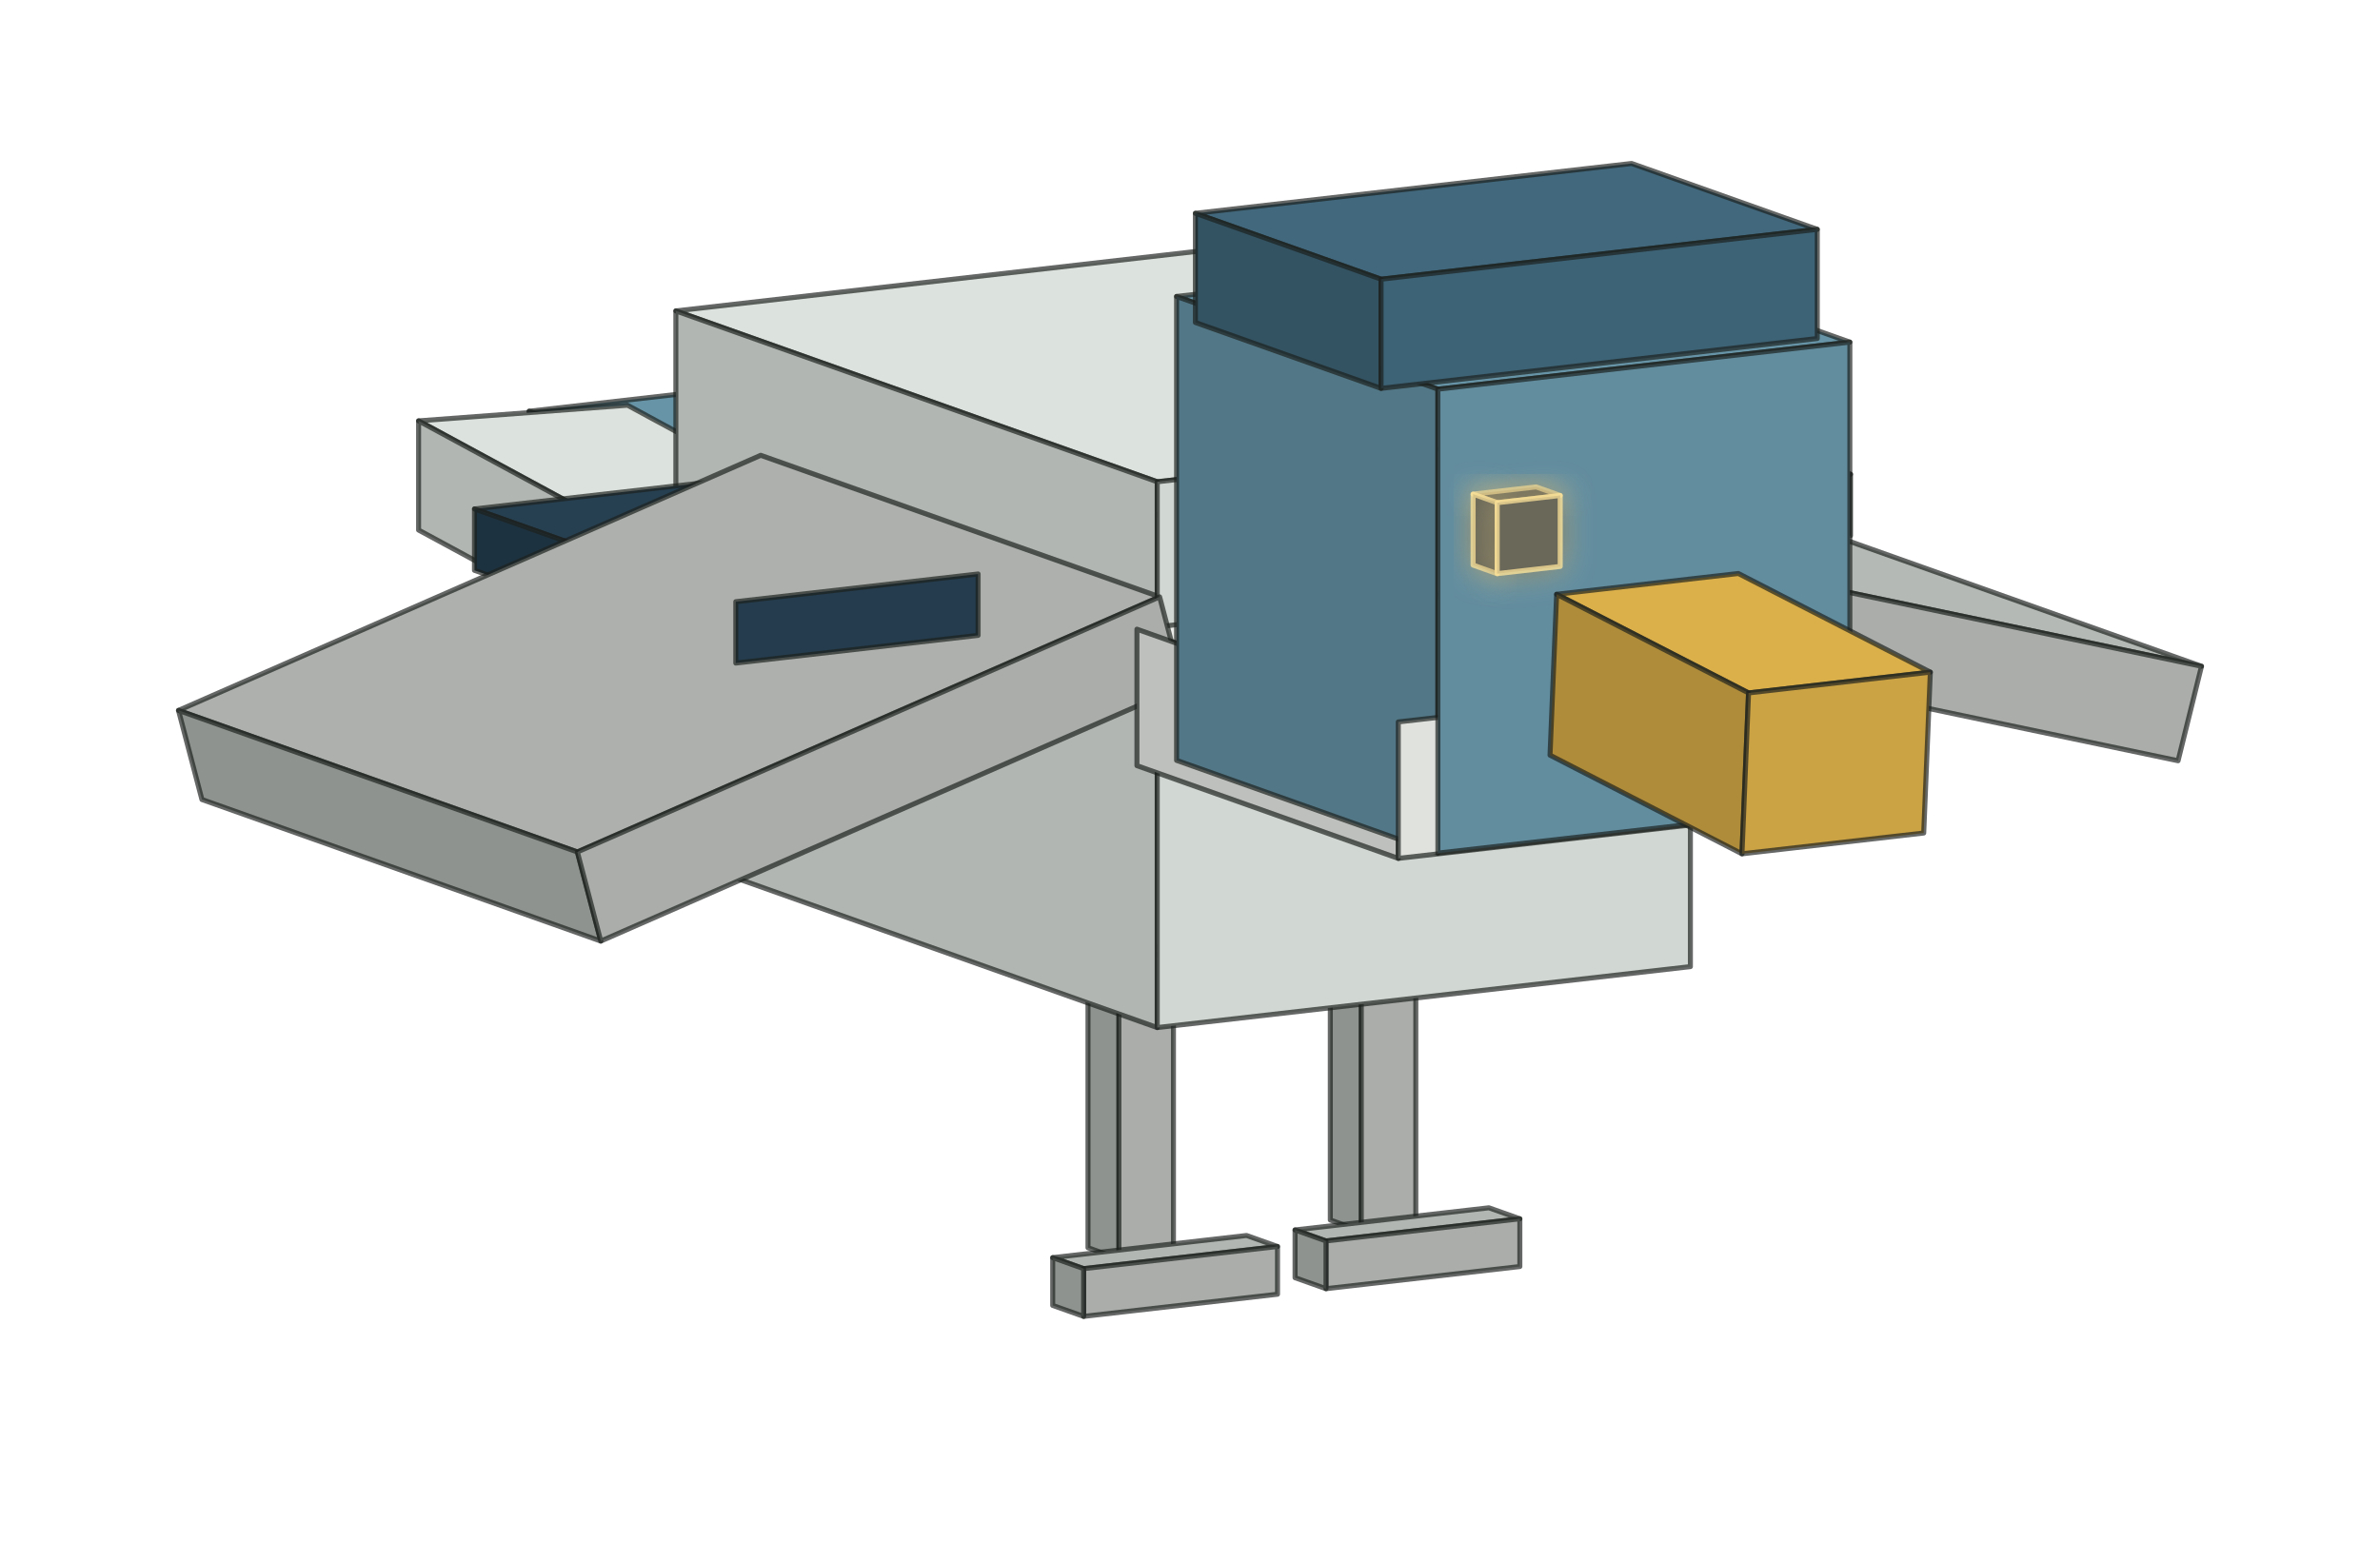
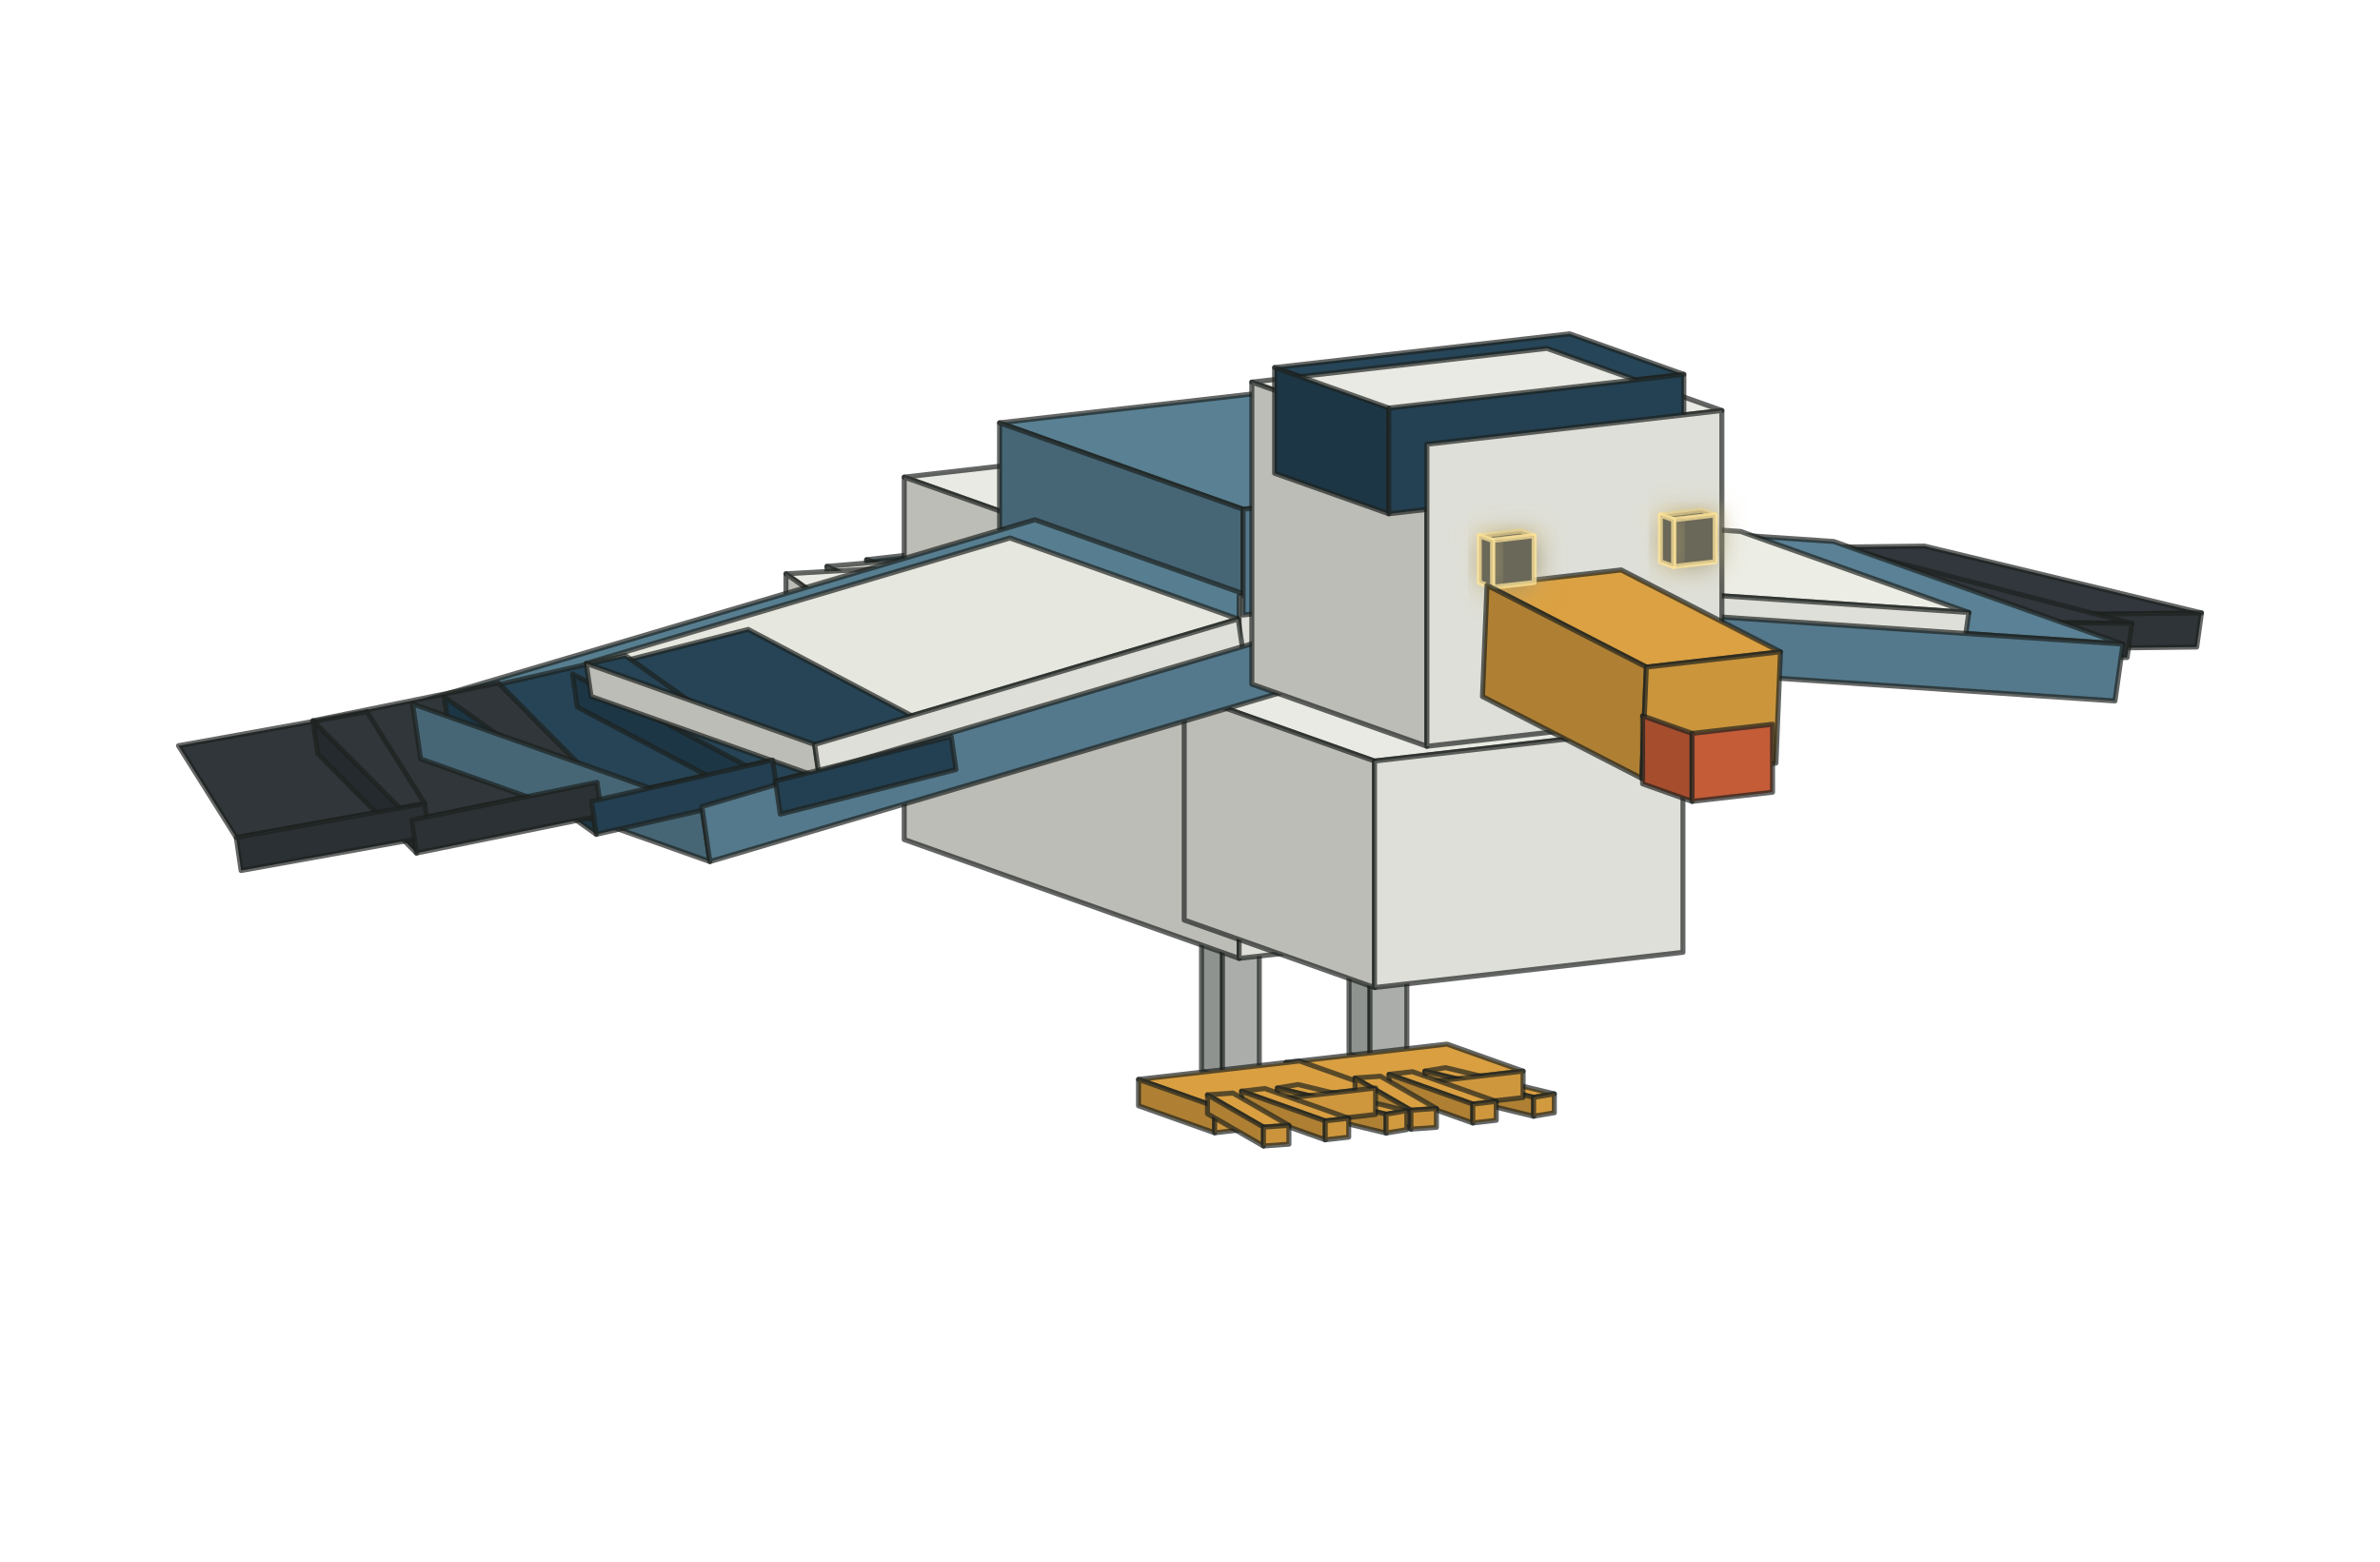
<svg xmlns="http://www.w3.org/2000/svg" width="640" height="420" viewBox="0 0 640 420" role="img" aria-labelledby="portrait-title">
  <defs>
    <filter id="portrait-glow" x="-80%" y="-80%" width="260%" height="260%">
      <feGaussianBlur stdDeviation="4" result="blur" />
      <feMerge>
        <feMergeNode in="blur" />
        <feMergeNode in="SourceGraphic" />
      </feMerge>
    </filter>
    <filter id="portrait-shadow" x="-40%" y="-80%" width="180%" height="260%">
      <feGaussianBlur stdDeviation="8" />
    </filter>
  </defs>
  <g>
-     <polygon points="347.33,132.61 220.71,100.82 173.96,108.38 300.58,140.17" fill="#dce2dd" stroke="#1c211e" stroke-opacity=".68" stroke-width="1.35" stroke-linejoin="round" vector-effect="non-scaling-stroke" />
-     <polygon points="300.58,169.53 300.58,140.17 173.96,108.38 173.96,137.74" fill="#b2b6b3" stroke="#1c211e" stroke-opacity=".68" stroke-width="1.35" stroke-linejoin="round" vector-effect="non-scaling-stroke" />
-     <polygon points="294.29,140.08 194.42,104.64 142.29,110.60 242.15,146.04" fill="#6795a7" stroke="#1c211e" stroke-opacity=".68" stroke-width="1.35" stroke-linejoin="round" vector-effect="non-scaling-stroke" />
-     <polygon points="242.15,175.40 242.15,146.04 142.29,110.60 142.29,139.96" fill="#527786" stroke="#1c211e" stroke-opacity=".68" stroke-width="1.35" stroke-linejoin="round" vector-effect="non-scaling-stroke" />
-     <polygon points="239.30,147.18 168.74,108.98 112.56,113.19 183.12,151.39" fill="#dce2dd" stroke="#1c211e" stroke-opacity=".68" stroke-width="1.35" stroke-linejoin="round" vector-effect="non-scaling-stroke" />
-     <polygon points="183.12,180.74 183.12,151.39 112.56,113.19 112.56,142.55" fill="#b2b6b3" stroke="#1c211e" stroke-opacity=".68" stroke-width="1.35" stroke-linejoin="round" vector-effect="non-scaling-stroke" />
-     <polygon points="347.33,161.97 347.33,132.61 300.58,140.17 300.58,169.53" fill="#d4dad5" stroke="#1c211e" stroke-opacity=".68" stroke-width="1.35" stroke-linejoin="round" vector-effect="non-scaling-stroke" />
-     <polygon points="294.29,169.44 294.29,140.08 242.15,146.04 242.15,175.40" fill="#628d9f" stroke="#1c211e" stroke-opacity=".68" stroke-width="1.35" stroke-linejoin="round" vector-effect="non-scaling-stroke" />
-     <polygon points="592.00,179.19 484.74,141.12 328.17,108.32 435.43,146.39" fill="#b5b9b5" stroke="#1c211e" stroke-opacity=".68" stroke-width="1.35" stroke-linejoin="round" vector-effect="non-scaling-stroke" />
-     <polygon points="497.62,127.54 427.35,102.60 362.18,110.05 432.45,135.00" fill="#264051" stroke="#1c211e" stroke-opacity=".68" stroke-width="1.35" stroke-linejoin="round" vector-effect="non-scaling-stroke" />
-     <polygon points="239.30,176.53 239.30,147.18 183.12,151.39 183.12,180.74" fill="#ced3cf" stroke="#1c211e" stroke-opacity=".68" stroke-width="1.35" stroke-linejoin="round" vector-effect="non-scaling-stroke" />
-     <polygon points="432.45,151.51 432.45,135.00 362.18,110.05 362.18,126.57" fill="#1d3240" stroke="#1c211e" stroke-opacity=".68" stroke-width="1.35" stroke-linejoin="round" vector-effect="non-scaling-stroke" />
-     <polygon points="429.13,171.80 435.43,146.39 328.17,108.32 321.87,133.73" fill="#8f938f" stroke="#1c211e" stroke-opacity=".68" stroke-width="1.35" stroke-linejoin="round" vector-effect="non-scaling-stroke" />
-     <polygon points="497.62,144.06 497.62,127.54 432.45,135.00 432.45,151.51" fill="#243c4d" stroke="#1c211e" stroke-opacity=".68" stroke-width="1.35" stroke-linejoin="round" vector-effect="non-scaling-stroke" />
-     <polygon points="366.06,331.07 366.06,250.34 357.73,247.39 357.73,328.12" fill="#8f938f" stroke="#1c211e" stroke-opacity=".68" stroke-width="1.35" stroke-linejoin="round" vector-effect="non-scaling-stroke" />
-     <polygon points="380.72,329.40 380.72,248.66 366.06,250.34 366.06,331.07" fill="#aaadaa" stroke="#1c211e" stroke-opacity=".68" stroke-width="1.35" stroke-linejoin="round" vector-effect="non-scaling-stroke" />
-     <polygon points="408.70,327.79 400.38,324.83 348.25,330.79 356.57,333.75" fill="#b2b6b2" stroke="#1c211e" stroke-opacity=".68" stroke-width="1.35" stroke-linejoin="round" vector-effect="non-scaling-stroke" />
-     <polygon points="380.72,248.66 372.40,245.71 357.73,247.39 366.06,250.34" fill="#b2b6b2" stroke="#1c211e" stroke-opacity=".68" stroke-width="1.35" stroke-linejoin="round" vector-effect="non-scaling-stroke" />
-     <polygon points="408.70,340.63 408.70,327.79 356.57,333.75 356.57,346.59" fill="#aaadaa" stroke="#1c211e" stroke-opacity=".68" stroke-width="1.35" stroke-linejoin="round" vector-effect="non-scaling-stroke" />
-     <polygon points="356.57,346.59 356.57,333.75 348.25,330.79 348.25,343.64" fill="#8f938f" stroke="#1c211e" stroke-opacity=".68" stroke-width="1.35" stroke-linejoin="round" vector-effect="non-scaling-stroke" />
-     <polygon points="454.56,113.18 325.11,67.23 181.74,83.62 311.19,129.57" fill="#dce2dd" stroke="#1c211e" stroke-opacity=".68" stroke-width="1.35" stroke-linejoin="round" vector-effect="non-scaling-stroke" />
-     <polygon points="585.70,204.60 592.00,179.19 435.43,146.39 429.13,171.80" fill="#aaadaa" stroke="#1c211e" stroke-opacity=".68" stroke-width="1.35" stroke-linejoin="round" vector-effect="non-scaling-stroke" />
-     <polygon points="300.89,338.53 300.89,257.79 292.57,254.84 292.57,335.57" fill="#8f938f" stroke="#1c211e" stroke-opacity=".68" stroke-width="1.35" stroke-linejoin="round" vector-effect="non-scaling-stroke" />
-     <polygon points="315.55,336.85 315.55,256.12 300.89,257.79 300.89,338.53" fill="#aaadaa" stroke="#1c211e" stroke-opacity=".68" stroke-width="1.35" stroke-linejoin="round" vector-effect="non-scaling-stroke" />
-     <polygon points="343.53,335.24 335.21,332.28 283.08,338.24 291.40,341.20" fill="#b2b6b2" stroke="#1c211e" stroke-opacity=".68" stroke-width="1.35" stroke-linejoin="round" vector-effect="non-scaling-stroke" />
-     <polygon points="315.55,256.12 307.23,253.16 292.57,254.84 300.89,257.79" fill="#b2b6b2" stroke="#1c211e" stroke-opacity=".68" stroke-width="1.35" stroke-linejoin="round" vector-effect="non-scaling-stroke" />
-     <polygon points="311.19,276.36 311.19,129.57 181.74,83.62 181.74,230.41" fill="#b2b6b3" stroke="#1c211e" stroke-opacity=".68" stroke-width="1.35" stroke-linejoin="round" vector-effect="non-scaling-stroke" />
-     <polygon points="343.53,348.08 343.53,335.24 291.40,341.20 291.40,354.04" fill="#aaadaa" stroke="#1c211e" stroke-opacity=".68" stroke-width="1.35" stroke-linejoin="round" vector-effect="non-scaling-stroke" />
-     <polygon points="291.40,354.04 291.40,341.20 283.08,338.24 283.08,351.09" fill="#8f938f" stroke="#1c211e" stroke-opacity=".68" stroke-width="1.35" stroke-linejoin="round" vector-effect="non-scaling-stroke" />
-     <polygon points="263.02,154.37 192.75,129.42 127.59,136.88 197.86,161.82" fill="#264051" stroke="#1c211e" stroke-opacity=".68" stroke-width="1.35" stroke-linejoin="round" vector-effect="non-scaling-stroke" />
-     <polygon points="197.86,178.33 197.86,161.82 127.59,136.88 127.59,153.39" fill="#1d3240" stroke="#1c211e" stroke-opacity=".68" stroke-width="1.35" stroke-linejoin="round" vector-effect="non-scaling-stroke" />
-     <polygon points="311.83,160.52 204.57,122.45 48.00,191.06 155.26,229.13" fill="#adb0ad" stroke="#1c211e" stroke-opacity=".68" stroke-width="1.35" stroke-linejoin="round" vector-effect="non-scaling-stroke" />
-     <polygon points="454.56,259.97 454.56,113.18 311.19,129.57 311.19,276.36" fill="#d1d7d2" stroke="#1c211e" stroke-opacity=".68" stroke-width="1.35" stroke-linejoin="round" vector-effect="non-scaling-stroke" />
-     <polygon points="161.56,253.10 155.26,229.13 48.00,191.06 54.30,215.03" fill="#8f938f" stroke="#1c211e" stroke-opacity=".68" stroke-width="1.35" stroke-linejoin="round" vector-effect="non-scaling-stroke" />
-     <polygon points="263.02,170.88 263.02,154.37 197.86,161.82 197.86,178.33" fill="#243c4d" stroke="#1c211e" stroke-opacity=".68" stroke-width="1.35" stroke-linejoin="round" vector-effect="non-scaling-stroke" />
-     <polygon points="493.31,180.75 423.03,155.81 305.73,169.22 376.01,194.16" fill="#eaede9" stroke="#1c211e" stroke-opacity=".68" stroke-width="1.35" stroke-linejoin="round" vector-effect="non-scaling-stroke" />
-     <polygon points="318.13,184.49 311.83,160.52 155.26,229.13 161.56,253.10" fill="#aaadaa" stroke="#1c211e" stroke-opacity=".68" stroke-width="1.35" stroke-linejoin="round" vector-effect="non-scaling-stroke" />
-     <polygon points="376.01,230.86 376.01,194.16 305.73,169.22 305.73,205.92" fill="#bdc0bc" stroke="#1c211e" stroke-opacity=".68" stroke-width="1.35" stroke-linejoin="round" vector-effect="non-scaling-stroke" />
-     <polygon points="497.44,92.01 427.17,67.07 316.39,79.73 386.66,104.67" fill="#6795a7" stroke="#1c211e" stroke-opacity=".68" stroke-width="1.35" stroke-linejoin="round" vector-effect="non-scaling-stroke" />
-     <polygon points="488.68,61.68 438.75,43.96 321.45,57.37 371.38,75.09" fill="#41687c" stroke="#1c211e" stroke-opacity=".68" stroke-width="1.35" stroke-linejoin="round" vector-effect="non-scaling-stroke" />
-     <polygon points="386.66,229.44 386.66,104.67 316.39,79.73 316.39,204.50" fill="#527786" stroke="#1c211e" stroke-opacity=".68" stroke-width="1.35" stroke-linejoin="round" vector-effect="non-scaling-stroke" />
-     <polygon points="493.31,217.45 493.31,180.75 376.01,194.16 376.01,230.86" fill="#dfe2dd" stroke="#1c211e" stroke-opacity=".68" stroke-width="1.35" stroke-linejoin="round" vector-effect="non-scaling-stroke" />
-     <polygon points="371.38,104.45 371.38,75.09 321.45,57.37 321.45,86.73" fill="#335363" stroke="#1c211e" stroke-opacity=".68" stroke-width="1.35" stroke-linejoin="round" vector-effect="non-scaling-stroke" />
-     <polygon points="487.97,125.44 481.50,123.14 464.56,125.08 471.03,127.37" fill="#6b6858" stroke="#ffe59a" stroke-opacity=".74" stroke-width="1.35" stroke-linejoin="round" vector-effect="non-scaling-stroke" filter="url(#portrait-glow)" />
-     <polygon points="471.03,146.45 471.03,127.37 464.56,125.08 464.56,144.16" fill="#6b6858" stroke="#ffe59a" stroke-opacity=".74" stroke-width="1.35" stroke-linejoin="round" vector-effect="non-scaling-stroke" filter="url(#portrait-glow)" />
-     <polygon points="487.97,144.52 487.97,125.44 471.03,127.37 471.03,146.45" fill="#6b6858" stroke="#ffe59a" stroke-opacity=".74" stroke-width="1.35" stroke-linejoin="round" vector-effect="non-scaling-stroke" filter="url(#portrait-glow)" />
-     <polygon points="488.68,91.04 488.68,61.68 371.38,75.09 371.38,104.45" fill="#3d6376" stroke="#1c211e" stroke-opacity=".68" stroke-width="1.35" stroke-linejoin="round" vector-effect="non-scaling-stroke" />
-     <polygon points="497.44,216.78 497.44,92.01 386.66,104.67 386.66,229.44" fill="#628d9f" stroke="#1c211e" stroke-opacity=".68" stroke-width="1.35" stroke-linejoin="round" vector-effect="non-scaling-stroke" />
-     <polygon points="419.55,133.26 413.08,130.96 396.13,132.90 402.61,135.20" fill="#6b6858" stroke="#ffe59a" stroke-opacity=".74" stroke-width="1.35" stroke-linejoin="round" vector-effect="non-scaling-stroke" filter="url(#portrait-glow)" />
-     <polygon points="402.61,154.28 402.61,135.20 396.13,132.90 396.13,151.98" fill="#6b6858" stroke="#ffe59a" stroke-opacity=".74" stroke-width="1.35" stroke-linejoin="round" vector-effect="non-scaling-stroke" filter="url(#portrait-glow)" />
-     <polygon points="419.55,152.34 419.55,133.26 402.61,135.20 402.61,154.28" fill="#6b6858" stroke="#ffe59a" stroke-opacity=".74" stroke-width="1.35" stroke-linejoin="round" vector-effect="non-scaling-stroke" filter="url(#portrait-glow)" />
-     <polygon points="519.08,180.77 467.46,154.24 418.59,159.83 470.20,186.36" fill="#dbaf4a" stroke="#1c211e" stroke-opacity=".68" stroke-width="1.35" stroke-linejoin="round" vector-effect="non-scaling-stroke" />
-     <polygon points="468.43,229.63 470.20,186.36 418.59,159.83 416.81,203.10" fill="#af8c3a" stroke="#1c211e" stroke-opacity=".68" stroke-width="1.35" stroke-linejoin="round" vector-effect="non-scaling-stroke" />
-     <polygon points="517.30,224.04 519.08,180.77 470.20,186.36 468.43,229.63" fill="#cba244" stroke="#1c211e" stroke-opacity=".68" stroke-width="1.35" stroke-linejoin="round" vector-effect="non-scaling-stroke" />
+     <polygon points="592.00,164.84 517.51,146.87 484.88,147.26 559.36,165.23" fill="#31373c" stroke="#1c211e" stroke-opacity=".68" stroke-width="1.35" stroke-linejoin="round" vector-effect="non-scaling-stroke" />
+     <polygon points="558.07,174.40 559.36,165.23 484.88,147.26 483.58,156.43" fill="#252a2e" stroke="#1c211e" stroke-opacity=".68" stroke-width="1.35" stroke-linejoin="round" vector-effect="non-scaling-stroke" />
+     <polygon points="590.71,174.01 592.00,164.84 559.36,165.23 558.07,174.40" fill="#2f3439" stroke="#1c211e" stroke-opacity=".68" stroke-width="1.35" stroke-linejoin="round" vector-effect="non-scaling-stroke" />
+     <polygon points="573.29,167.67 493.62,147.03 457.92,146.65 537.60,167.29" fill="#31373c" stroke="#1c211e" stroke-opacity=".68" stroke-width="1.35" stroke-linejoin="round" vector-effect="non-scaling-stroke" />
+     <polygon points="536.30,176.46 537.60,167.29 457.92,146.65 456.63,155.82" fill="#252a2e" stroke="#1c211e" stroke-opacity=".68" stroke-width="1.35" stroke-linejoin="round" vector-effect="non-scaling-stroke" />
+     <polygon points="364.94,161.02 290.96,145.22 265.32,150.09 339.30,165.89" fill="#e9eae3" stroke="#1c211e" stroke-opacity=".68" stroke-width="1.35" stroke-linejoin="round" vector-effect="non-scaling-stroke" />
+     <polygon points="345.77,164.91 276.78,146.10 248.43,150.32 317.42,169.13" fill="#e9eae3" stroke="#1c211e" stroke-opacity=".68" stroke-width="1.35" stroke-linejoin="round" vector-effect="non-scaling-stroke" />
+     <polygon points="339.30,177.06 339.30,165.89 265.32,150.09 265.32,161.26" fill="#bdbdb7" stroke="#1c211e" stroke-opacity=".68" stroke-width="1.35" stroke-linejoin="round" vector-effect="non-scaling-stroke" />
+     <polygon points="553.42,170.42 470.67,147.25 432.13,146.12 514.89,169.29" fill="#274659" stroke="#1c211e" stroke-opacity=".68" stroke-width="1.35" stroke-linejoin="round" vector-effect="non-scaling-stroke" />
+     <polygon points="572.00,176.84 573.29,167.67 537.60,167.29 536.30,176.46" fill="#2f3439" stroke="#1c211e" stroke-opacity=".68" stroke-width="1.35" stroke-linejoin="round" vector-effect="non-scaling-stroke" />
+     <polygon points="317.42,180.30 317.42,169.13 248.43,150.32 248.43,161.49" fill="#bdbdb7" stroke="#1c211e" stroke-opacity=".68" stroke-width="1.35" stroke-linejoin="round" vector-effect="non-scaling-stroke" />
+     <polygon points="325.10,168.82 263.69,147.03 233.04,150.53 294.44,172.33" fill="#598093" stroke="#1c211e" stroke-opacity=".68" stroke-width="1.35" stroke-linejoin="round" vector-effect="non-scaling-stroke" />
+     <polygon points="294.44,183.50 294.44,172.33 233.04,150.53 233.04,161.70" fill="#466676" stroke="#1c211e" stroke-opacity=".68" stroke-width="1.35" stroke-linejoin="round" vector-effect="non-scaling-stroke" />
+     <polygon points="299.70,171.16 254.89,149.58 222.38,152.32 267.19,173.90" fill="#e9eae3" stroke="#1c211e" stroke-opacity=".68" stroke-width="1.35" stroke-linejoin="round" vector-effect="non-scaling-stroke" />
+     <polygon points="513.59,178.46 514.89,169.29 432.13,146.12 430.84,155.29" fill="#1d3645" stroke="#1c211e" stroke-opacity=".68" stroke-width="1.35" stroke-linejoin="round" vector-effect="non-scaling-stroke" />
+     <polygon points="267.19,185.07 267.19,173.90 222.38,152.32 222.38,163.49" fill="#bdbdb7" stroke="#1c211e" stroke-opacity=".68" stroke-width="1.35" stroke-linejoin="round" vector-effect="non-scaling-stroke" />
+     <polygon points="364.94,172.19 364.94,161.02 339.30,165.89 339.30,177.06" fill="#e2e3dc" stroke="#1c211e" stroke-opacity=".68" stroke-width="1.35" stroke-linejoin="round" vector-effect="non-scaling-stroke" />
+     <polygon points="274.66,173.28 245.26,152.39 211.35,154.32 240.75,175.22" fill="#e9eae3" stroke="#1c211e" stroke-opacity=".68" stroke-width="1.35" stroke-linejoin="round" vector-effect="non-scaling-stroke" />
+     <polygon points="240.75,186.39 240.75,175.22 211.35,154.32 211.35,165.49" fill="#bdbdb7" stroke="#1c211e" stroke-opacity=".68" stroke-width="1.35" stroke-linejoin="round" vector-effect="non-scaling-stroke" />
+     <polygon points="532.30,173.07 448.72,147.57 407.60,145.68 491.18,171.18" fill="#274659" stroke="#1c211e" stroke-opacity=".68" stroke-width="1.35" stroke-linejoin="round" vector-effect="non-scaling-stroke" />
+     <polygon points="345.77,176.08 345.77,164.91 317.42,169.13 317.42,180.30" fill="#e0e1da" stroke="#1c211e" stroke-opacity=".68" stroke-width="1.35" stroke-linejoin="round" vector-effect="non-scaling-stroke" />
+     <polygon points="552.13,179.59 553.42,170.42 514.89,169.29 513.59,178.46" fill="#244254" stroke="#1c211e" stroke-opacity=".68" stroke-width="1.35" stroke-linejoin="round" vector-effect="non-scaling-stroke" />
+     <polygon points="489.88,180.35 491.18,171.18 407.60,145.68 406.30,154.85" fill="#1d3645" stroke="#1c211e" stroke-opacity=".68" stroke-width="1.35" stroke-linejoin="round" vector-effect="non-scaling-stroke" />
+     <polygon points="570.89,173.23 493.11,145.63 325.79,134.35 403.56,161.95" fill="#5a8195" stroke="#1c211e" stroke-opacity=".68" stroke-width="1.35" stroke-linejoin="round" vector-effect="non-scaling-stroke" />
+     <polygon points="325.10,179.99 325.10,168.82 294.44,172.33 294.44,183.50" fill="#54798c" stroke="#1c211e" stroke-opacity=".68" stroke-width="1.35" stroke-linejoin="round" vector-effect="non-scaling-stroke" />
+     <polygon points="529.44,164.73 468.04,142.93 354.11,135.25 415.52,157.04" fill="#ecede5" stroke="#1c211e" stroke-opacity=".68" stroke-width="1.35" stroke-linejoin="round" vector-effect="non-scaling-stroke" />
+     <polygon points="299.70,182.33 299.70,171.16 267.19,173.90 267.19,185.07" fill="#dbdcd5" stroke="#1c211e" stroke-opacity=".68" stroke-width="1.35" stroke-linejoin="round" vector-effect="non-scaling-stroke" />
+     <polygon points="274.66,184.45 274.66,173.28 240.75,175.22 240.75,186.39" fill="#d8d9d2" stroke="#1c211e" stroke-opacity=".68" stroke-width="1.35" stroke-linejoin="round" vector-effect="non-scaling-stroke" />
+     <polygon points="531.00,182.24 532.30,173.07 491.18,171.18 489.88,180.35" fill="#244254" stroke="#1c211e" stroke-opacity=".68" stroke-width="1.35" stroke-linejoin="round" vector-effect="non-scaling-stroke" />
+     <polygon points="414.22,166.21 415.52,157.04 354.11,135.25 352.82,144.42" fill="#bdbdb7" stroke="#1c211e" stroke-opacity=".68" stroke-width="1.35" stroke-linejoin="round" vector-effect="non-scaling-stroke" />
+     <polygon points="401.41,177.24 403.56,161.95 325.79,134.35 323.63,149.63" fill="#466676" stroke="#1c211e" stroke-opacity=".68" stroke-width="1.35" stroke-linejoin="round" vector-effect="non-scaling-stroke" />
+     <polygon points="368.40,285.43 368.40,236.70 362.77,234.70 362.77,283.44" fill="#8f938f" stroke="#1c211e" stroke-opacity=".68" stroke-width="1.35" stroke-linejoin="round" vector-effect="non-scaling-stroke" />
+     <polygon points="378.31,284.30 378.31,235.56 368.40,236.70 368.40,285.43" fill="#aaadaa" stroke="#1c211e" stroke-opacity=".68" stroke-width="1.35" stroke-linejoin="round" vector-effect="non-scaling-stroke" />
+     <polygon points="378.31,235.56 372.68,233.56 362.77,234.70 368.40,236.70" fill="#b2b6b2" stroke="#1c211e" stroke-opacity=".68" stroke-width="1.35" stroke-linejoin="round" vector-effect="non-scaling-stroke" />
+     <polygon points="409.57,288.08 389.11,280.81 345.83,285.76 366.30,293.02" fill="#d99f41" stroke="#1c211e" stroke-opacity=".68" stroke-width="1.35" stroke-linejoin="round" vector-effect="non-scaling-stroke" />
+     <polygon points="528.15,173.89 529.44,164.73 415.52,157.04 414.22,166.21" fill="#dedfd8" stroke="#1c211e" stroke-opacity=".68" stroke-width="1.35" stroke-linejoin="round" vector-effect="non-scaling-stroke" />
+     <polygon points="417.97,294.19 388.72,287.14 383.15,288.08 412.40,295.13" fill="#d99f41" stroke="#1c211e" stroke-opacity=".68" stroke-width="1.35" stroke-linejoin="round" vector-effect="non-scaling-stroke" />
+     <polygon points="437.79,148.32 347.73,116.36 243.15,128.32 333.21,160.28" fill="#e9eae3" stroke="#1c211e" stroke-opacity=".68" stroke-width="1.35" stroke-linejoin="round" vector-effect="non-scaling-stroke" />
+     <polygon points="366.30,300.13 366.30,293.02 345.83,285.76 345.83,292.87" fill="#af8033" stroke="#1c211e" stroke-opacity=".68" stroke-width="1.35" stroke-linejoin="round" vector-effect="non-scaling-stroke" />
+     <polygon points="412.40,300.21 412.40,295.13 383.15,288.08 383.15,293.16" fill="#af8033" stroke="#1c211e" stroke-opacity=".68" stroke-width="1.35" stroke-linejoin="round" vector-effect="non-scaling-stroke" />
+     <polygon points="568.73,188.52 570.89,173.23 403.56,161.95 401.41,177.24" fill="#54798c" stroke="#1c211e" stroke-opacity=".68" stroke-width="1.35" stroke-linejoin="round" vector-effect="non-scaling-stroke" />
+     <polygon points="409.57,295.18 409.57,288.08 366.30,293.02 366.30,300.13" fill="#cf973d" stroke="#1c211e" stroke-opacity=".68" stroke-width="1.35" stroke-linejoin="round" vector-effect="non-scaling-stroke" />
+     <polygon points="402.35,296.22 379.84,288.23 373.52,288.95 396.04,296.94" fill="#d99f41" stroke="#1c211e" stroke-opacity=".68" stroke-width="1.35" stroke-linejoin="round" vector-effect="non-scaling-stroke" />
+     <polygon points="328.73,289.97 328.73,241.23 323.10,239.23 323.10,287.97" fill="#8f938f" stroke="#1c211e" stroke-opacity=".68" stroke-width="1.35" stroke-linejoin="round" vector-effect="non-scaling-stroke" />
+     <polygon points="396.04,302.02 396.04,296.94 373.52,288.95 373.52,294.02" fill="#af8033" stroke="#1c211e" stroke-opacity=".68" stroke-width="1.35" stroke-linejoin="round" vector-effect="non-scaling-stroke" />
+     <polygon points="338.64,288.84 338.64,240.10 328.73,241.23 328.73,289.97" fill="#aaadaa" stroke="#1c211e" stroke-opacity=".68" stroke-width="1.35" stroke-linejoin="round" vector-effect="non-scaling-stroke" />
+     <polygon points="338.64,240.10 333.02,238.10 323.10,239.23 328.73,241.23" fill="#b2b6b2" stroke="#1c211e" stroke-opacity=".68" stroke-width="1.35" stroke-linejoin="round" vector-effect="non-scaling-stroke" />
+     <polygon points="369.91,292.61 349.44,285.35 306.16,290.30 326.63,297.56" fill="#d99f41" stroke="#1c211e" stroke-opacity=".68" stroke-width="1.35" stroke-linejoin="round" vector-effect="non-scaling-stroke" />
+     <polygon points="386.26,298.12 371.22,289.45 364.37,289.93 379.41,298.60" fill="#d99f41" stroke="#1c211e" stroke-opacity=".68" stroke-width="1.35" stroke-linejoin="round" vector-effect="non-scaling-stroke" />
+     <polygon points="379.41,303.68 379.41,298.60 364.37,289.93 364.37,295.01" fill="#af8033" stroke="#1c211e" stroke-opacity=".68" stroke-width="1.35" stroke-linejoin="round" vector-effect="non-scaling-stroke" />
+     <polygon points="424.44,126.66 358.94,103.41 268.79,113.72 334.28,136.97" fill="#598093" stroke="#1c211e" stroke-opacity=".68" stroke-width="1.35" stroke-linejoin="round" vector-effect="non-scaling-stroke" />
+     <polygon points="417.97,299.27 417.97,294.19 412.40,295.13 412.40,300.21" fill="#d29a3e" stroke="#1c211e" stroke-opacity=".68" stroke-width="1.35" stroke-linejoin="round" vector-effect="non-scaling-stroke" />
+     <polygon points="333.21,257.76 333.21,160.28 243.15,128.32 243.15,225.79" fill="#bdbdb7" stroke="#1c211e" stroke-opacity=".68" stroke-width="1.35" stroke-linejoin="round" vector-effect="non-scaling-stroke" />
+     <polygon points="378.30,298.73 349.05,291.68 343.48,292.62 372.73,299.67" fill="#d99f41" stroke="#1c211e" stroke-opacity=".68" stroke-width="1.35" stroke-linejoin="round" vector-effect="non-scaling-stroke" />
+     <polygon points="326.63,304.67 326.63,297.56 306.16,290.30 306.16,297.40" fill="#af8033" stroke="#1c211e" stroke-opacity=".68" stroke-width="1.35" stroke-linejoin="round" vector-effect="non-scaling-stroke" />
+     <polygon points="372.73,304.74 372.73,299.67 343.48,292.62 343.48,297.69" fill="#af8033" stroke="#1c211e" stroke-opacity=".68" stroke-width="1.35" stroke-linejoin="round" vector-effect="non-scaling-stroke" />
+     <polygon points="402.35,301.29 402.35,296.22 396.04,296.94 396.04,302.02" fill="#cf973d" stroke="#1c211e" stroke-opacity=".68" stroke-width="1.35" stroke-linejoin="round" vector-effect="non-scaling-stroke" />
+     <polygon points="369.91,299.72 369.91,292.61 326.63,297.56 326.63,304.67" fill="#cf973d" stroke="#1c211e" stroke-opacity=".68" stroke-width="1.35" stroke-linejoin="round" vector-effect="non-scaling-stroke" />
+     <polygon points="362.68,300.75 340.17,292.76 333.86,293.48 356.37,301.47" fill="#d99f41" stroke="#1c211e" stroke-opacity=".68" stroke-width="1.35" stroke-linejoin="round" vector-effect="non-scaling-stroke" />
+     <polygon points="356.37,306.55 356.37,301.47 333.86,293.48 333.86,298.56" fill="#af8033" stroke="#1c211e" stroke-opacity=".68" stroke-width="1.35" stroke-linejoin="round" vector-effect="non-scaling-stroke" />
+     <polygon points="386.26,303.20 386.26,298.12 379.41,298.60 379.41,303.68" fill="#cb943c" stroke="#1c211e" stroke-opacity=".68" stroke-width="1.35" stroke-linejoin="round" vector-effect="non-scaling-stroke" />
+     <polygon points="346.60,302.66 331.55,293.98 324.70,294.46 339.75,303.14" fill="#d99f41" stroke="#1c211e" stroke-opacity=".68" stroke-width="1.35" stroke-linejoin="round" vector-effect="non-scaling-stroke" />
+     <polygon points="339.75,308.22 339.75,303.14 324.70,294.46 324.70,299.54" fill="#af8033" stroke="#1c211e" stroke-opacity=".68" stroke-width="1.35" stroke-linejoin="round" vector-effect="non-scaling-stroke" />
+     <polygon points="334.28,165.40 334.28,136.97 268.79,113.72 268.79,142.15" fill="#466676" stroke="#1c211e" stroke-opacity=".68" stroke-width="1.35" stroke-linejoin="round" vector-effect="non-scaling-stroke" />
+     <polygon points="378.30,303.81 378.30,298.73 372.73,299.67 372.73,304.74" fill="#d29a3e" stroke="#1c211e" stroke-opacity=".68" stroke-width="1.35" stroke-linejoin="round" vector-effect="non-scaling-stroke" />
+     <polygon points="362.68,305.83 362.68,300.75 356.37,301.47 356.37,306.55" fill="#cf973d" stroke="#1c211e" stroke-opacity=".68" stroke-width="1.35" stroke-linejoin="round" vector-effect="non-scaling-stroke" />
+     <polygon points="356.06,167.39 278.28,139.78 110.95,189.32 188.73,216.93" fill="#577e90" stroke="#1c211e" stroke-opacity=".68" stroke-width="1.35" stroke-linejoin="round" vector-effect="non-scaling-stroke" />
+     <polygon points="332.97,166.48 271.57,144.69 157.64,178.42 219.05,200.22" fill="#e6e7df" stroke="#1c211e" stroke-opacity=".68" stroke-width="1.35" stroke-linejoin="round" vector-effect="non-scaling-stroke" />
+     <polygon points="346.60,307.73 346.60,302.66 339.75,303.14 339.75,308.22" fill="#cb943c" stroke="#1c211e" stroke-opacity=".68" stroke-width="1.35" stroke-linejoin="round" vector-effect="non-scaling-stroke" />
+     <polygon points="115.50,225.00 99.95,200.30 98.66,191.42 114.20,216.13" fill="#2f353a" stroke="#1c211e" stroke-opacity=".68" stroke-width="1.35" stroke-linejoin="round" vector-effect="non-scaling-stroke" />
+     <polygon points="255.78,198.10 201.18,169.28 153.94,181.28 208.53,210.09" fill="#264456" stroke="#1c211e" stroke-opacity=".68" stroke-width="1.35" stroke-linejoin="round" vector-effect="non-scaling-stroke" />
+     <polygon points="207.76,204.40 168.15,176.30 119.45,187.41 159.06,215.51" fill="#264456" stroke="#1c211e" stroke-opacity=".68" stroke-width="1.35" stroke-linejoin="round" vector-effect="non-scaling-stroke" />
+     <polygon points="160.55,210.41 134.00,183.69 84.16,193.84 110.71,220.56" fill="#30363a" stroke="#1c211e" stroke-opacity=".68" stroke-width="1.35" stroke-linejoin="round" vector-effect="non-scaling-stroke" />
+     <polygon points="114.20,216.13 98.66,191.42 48.00,200.56 63.54,225.26" fill="#30363a" stroke="#1c211e" stroke-opacity=".68" stroke-width="1.35" stroke-linejoin="round" vector-effect="non-scaling-stroke" />
+     <polygon points="112.00,229.43 110.71,220.56 84.16,193.84 85.45,202.72" fill="#252a2e" stroke="#1c211e" stroke-opacity=".68" stroke-width="1.35" stroke-linejoin="round" vector-effect="non-scaling-stroke" />
+     <polygon points="160.35,224.39 159.06,215.51 119.45,187.41 120.74,196.28" fill="#1d3645" stroke="#1c211e" stroke-opacity=".68" stroke-width="1.35" stroke-linejoin="round" vector-effect="non-scaling-stroke" />
+     <polygon points="437.79,245.80 437.79,148.32 333.21,160.28 333.21,257.76" fill="#dedfd8" stroke="#1c211e" stroke-opacity=".68" stroke-width="1.35" stroke-linejoin="round" vector-effect="non-scaling-stroke" />
+     <polygon points="209.83,218.97 208.53,210.09 153.94,181.28 155.23,190.15" fill="#1d3645" stroke="#1c211e" stroke-opacity=".68" stroke-width="1.35" stroke-linejoin="round" vector-effect="non-scaling-stroke" />
+     <polygon points="424.44,155.09 424.44,126.66 334.28,136.97 334.28,165.40" fill="#54798c" stroke="#1c211e" stroke-opacity=".68" stroke-width="1.35" stroke-linejoin="round" vector-effect="non-scaling-stroke" />
+     <polygon points="452.56,195.19 401.39,177.03 318.44,186.52 369.61,204.68" fill="#e9eae3" stroke="#1c211e" stroke-opacity=".68" stroke-width="1.35" stroke-linejoin="round" vector-effect="non-scaling-stroke" />
+     <polygon points="220.34,209.09 219.05,200.22 157.64,178.42 158.94,187.30" fill="#bdbdb7" stroke="#1c211e" stroke-opacity=".68" stroke-width="1.35" stroke-linejoin="round" vector-effect="non-scaling-stroke" />
+     <polygon points="369.61,265.60 369.61,204.68 318.44,186.52 318.44,247.44" fill="#bdbdb7" stroke="#1c211e" stroke-opacity=".68" stroke-width="1.35" stroke-linejoin="round" vector-effect="non-scaling-stroke" />
+     <polygon points="190.89,231.72 188.73,216.93 110.95,189.32 113.11,204.11" fill="#466676" stroke="#1c211e" stroke-opacity=".68" stroke-width="1.35" stroke-linejoin="round" vector-effect="non-scaling-stroke" />
+     <polygon points="334.26,175.36 332.97,166.48 219.05,200.22 220.34,209.09" fill="#dedfd8" stroke="#1c211e" stroke-opacity=".68" stroke-width="1.35" stroke-linejoin="round" vector-effect="non-scaling-stroke" />
+     <polygon points="115.50,225.00 114.20,216.13 63.54,225.26 64.84,234.13" fill="#2b3034" stroke="#1c211e" stroke-opacity=".68" stroke-width="1.35" stroke-linejoin="round" vector-effect="non-scaling-stroke" />
+     <polygon points="452.56,256.12 452.56,195.19 369.61,204.68 369.61,265.60" fill="#dedfd8" stroke="#1c211e" stroke-opacity=".68" stroke-width="1.35" stroke-linejoin="round" vector-effect="non-scaling-stroke" />
+     <polygon points="452.80,100.68 422.10,89.78 342.76,98.86 373.46,109.75" fill="#264558" stroke="#1c211e" stroke-opacity=".68" stroke-width="1.35" stroke-linejoin="round" vector-effect="non-scaling-stroke" />
+     <polygon points="463.03,110.41 415.96,93.70 336.62,102.77 383.70,119.48" fill="#e9eae3" stroke="#1c211e" stroke-opacity=".68" stroke-width="1.35" stroke-linejoin="round" vector-effect="non-scaling-stroke" />
+     <polygon points="161.84,219.28 160.55,210.41 110.71,220.56 112.00,229.43" fill="#2c3135" stroke="#1c211e" stroke-opacity=".68" stroke-width="1.35" stroke-linejoin="round" vector-effect="non-scaling-stroke" />
+     <polygon points="209.05,213.28 207.76,204.40 159.06,215.51 160.35,224.39" fill="#233f51" stroke="#1c211e" stroke-opacity=".68" stroke-width="1.35" stroke-linejoin="round" vector-effect="non-scaling-stroke" />
+     <polygon points="358.21,182.18 356.06,167.39 188.73,216.93 190.89,231.72" fill="#54798c" stroke="#1c211e" stroke-opacity=".68" stroke-width="1.35" stroke-linejoin="round" vector-effect="non-scaling-stroke" />
+     <polygon points="257.07,206.97 255.78,198.10 208.53,210.09 209.83,218.97" fill="#234052" stroke="#1c211e" stroke-opacity=".68" stroke-width="1.35" stroke-linejoin="round" vector-effect="non-scaling-stroke" />
+     <polygon points="383.70,200.71 383.70,119.48 336.62,102.77 336.62,184.00" fill="#bdbdb7" stroke="#1c211e" stroke-opacity=".68" stroke-width="1.35" stroke-linejoin="round" vector-effect="non-scaling-stroke" />
+     <polygon points="373.46,138.18 373.46,109.75 342.76,98.86 342.76,127.29" fill="#1d3645" stroke="#1c211e" stroke-opacity=".68" stroke-width="1.35" stroke-linejoin="round" vector-effect="non-scaling-stroke" />
+     <polygon points="452.80,129.11 452.80,100.68 373.46,109.75 373.46,138.18" fill="#244153" stroke="#1c211e" stroke-opacity=".68" stroke-width="1.35" stroke-linejoin="round" vector-effect="non-scaling-stroke" />
+     <polygon points="463.03,191.64 463.03,110.41 383.70,119.48 383.70,200.71" fill="#dedfd8" stroke="#1c211e" stroke-opacity=".68" stroke-width="1.35" stroke-linejoin="round" vector-effect="non-scaling-stroke" />
+     <polygon points="461.23,138.50 457.65,137.23 446.47,138.51 450.05,139.78" fill="#6b6858" stroke="#ffe59a" stroke-opacity=".74" stroke-width="1.35" stroke-linejoin="round" vector-effect="non-scaling-stroke" filter="url(#portrait-glow)" />
+     <polygon points="461.23,151.09 461.23,138.50 450.05,139.78 450.05,152.37" fill="#6b6858" stroke="#ffe59a" stroke-opacity=".74" stroke-width="1.35" stroke-linejoin="round" vector-effect="non-scaling-stroke" filter="url(#portrait-glow)" />
+     <polygon points="450.05,152.37 450.05,139.78 446.47,138.51 446.47,151.10" fill="#6b6858" stroke="#ffe59a" stroke-opacity=".74" stroke-width="1.35" stroke-linejoin="round" vector-effect="non-scaling-stroke" filter="url(#portrait-glow)" />
+     <polygon points="478.78,175.30 435.94,153.28 399.88,157.40 442.72,179.42" fill="#dba142" stroke="#1c211e" stroke-opacity=".68" stroke-width="1.35" stroke-linejoin="round" vector-effect="non-scaling-stroke" />
+     <polygon points="412.54,144.07 408.96,142.80 397.78,144.07 401.36,145.35" fill="#6b6858" stroke="#ffe59a" stroke-opacity=".74" stroke-width="1.35" stroke-linejoin="round" vector-effect="non-scaling-stroke" filter="url(#portrait-glow)" />
+     <polygon points="412.54,156.66 412.54,144.07 401.36,145.35 401.36,157.94" fill="#6b6858" stroke="#ffe59a" stroke-opacity=".74" stroke-width="1.35" stroke-linejoin="round" vector-effect="non-scaling-stroke" filter="url(#portrait-glow)" />
+     <polygon points="401.36,157.94 401.36,145.35 397.78,144.07 397.78,156.66" fill="#6b6858" stroke="#ffe59a" stroke-opacity=".74" stroke-width="1.35" stroke-linejoin="round" vector-effect="non-scaling-stroke" filter="url(#portrait-glow)" />
+     <polygon points="441.49,209.35 442.72,179.42 399.88,157.40 398.65,187.33" fill="#af8033" stroke="#1c211e" stroke-opacity=".68" stroke-width="1.35" stroke-linejoin="round" vector-effect="non-scaling-stroke" />
+     <polygon points="476.65,194.78 463.35,190.06 441.71,192.53 455.02,197.25" fill="#ce613b" stroke="#1c211e" stroke-opacity=".68" stroke-width="1.35" stroke-linejoin="round" vector-effect="non-scaling-stroke" />
+     <polygon points="477.56,205.23 478.78,175.30 442.72,179.42 441.49,209.35" fill="#cb953c" stroke="#1c211e" stroke-opacity=".68" stroke-width="1.35" stroke-linejoin="round" vector-effect="non-scaling-stroke" />
+     <polygon points="455.02,215.53 455.02,197.25 441.71,192.53 441.71,210.81" fill="#a64d2e" stroke="#1c211e" stroke-opacity=".68" stroke-width="1.35" stroke-linejoin="round" vector-effect="non-scaling-stroke" />
+     <polygon points="476.65,213.06 476.65,194.78 455.02,197.25 455.02,215.53" fill="#c45c38" stroke="#1c211e" stroke-opacity=".68" stroke-width="1.35" stroke-linejoin="round" vector-effect="non-scaling-stroke" />
  </g>
</svg>
